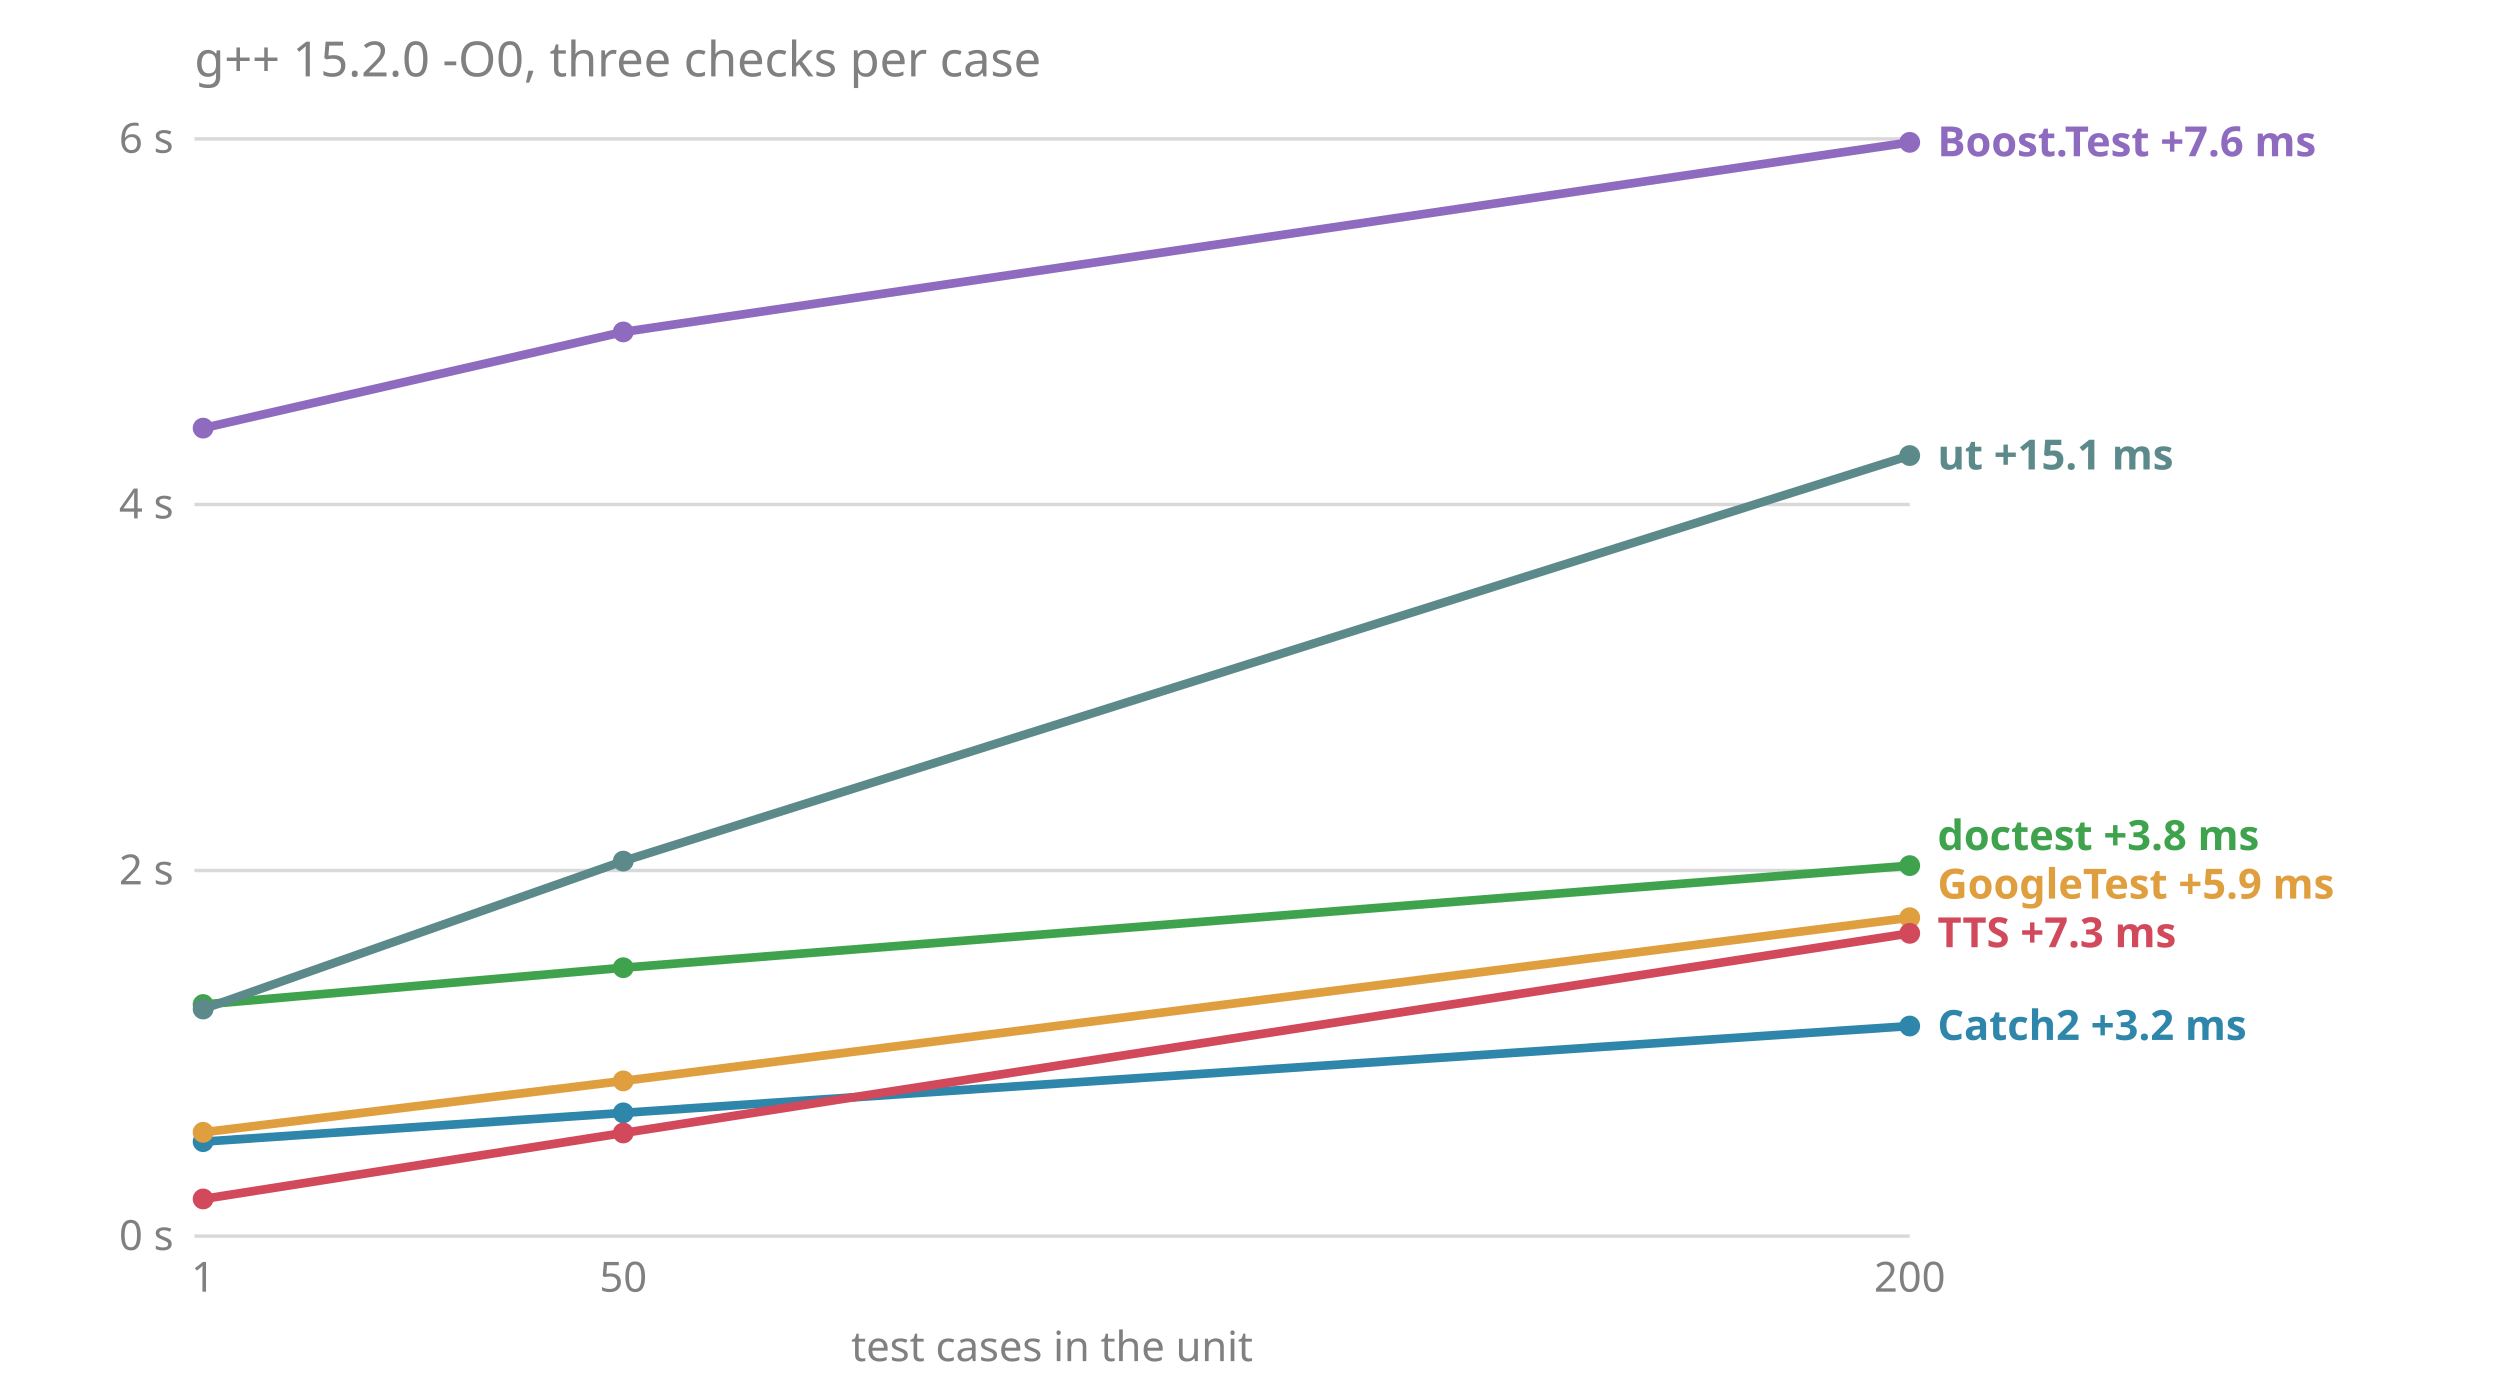
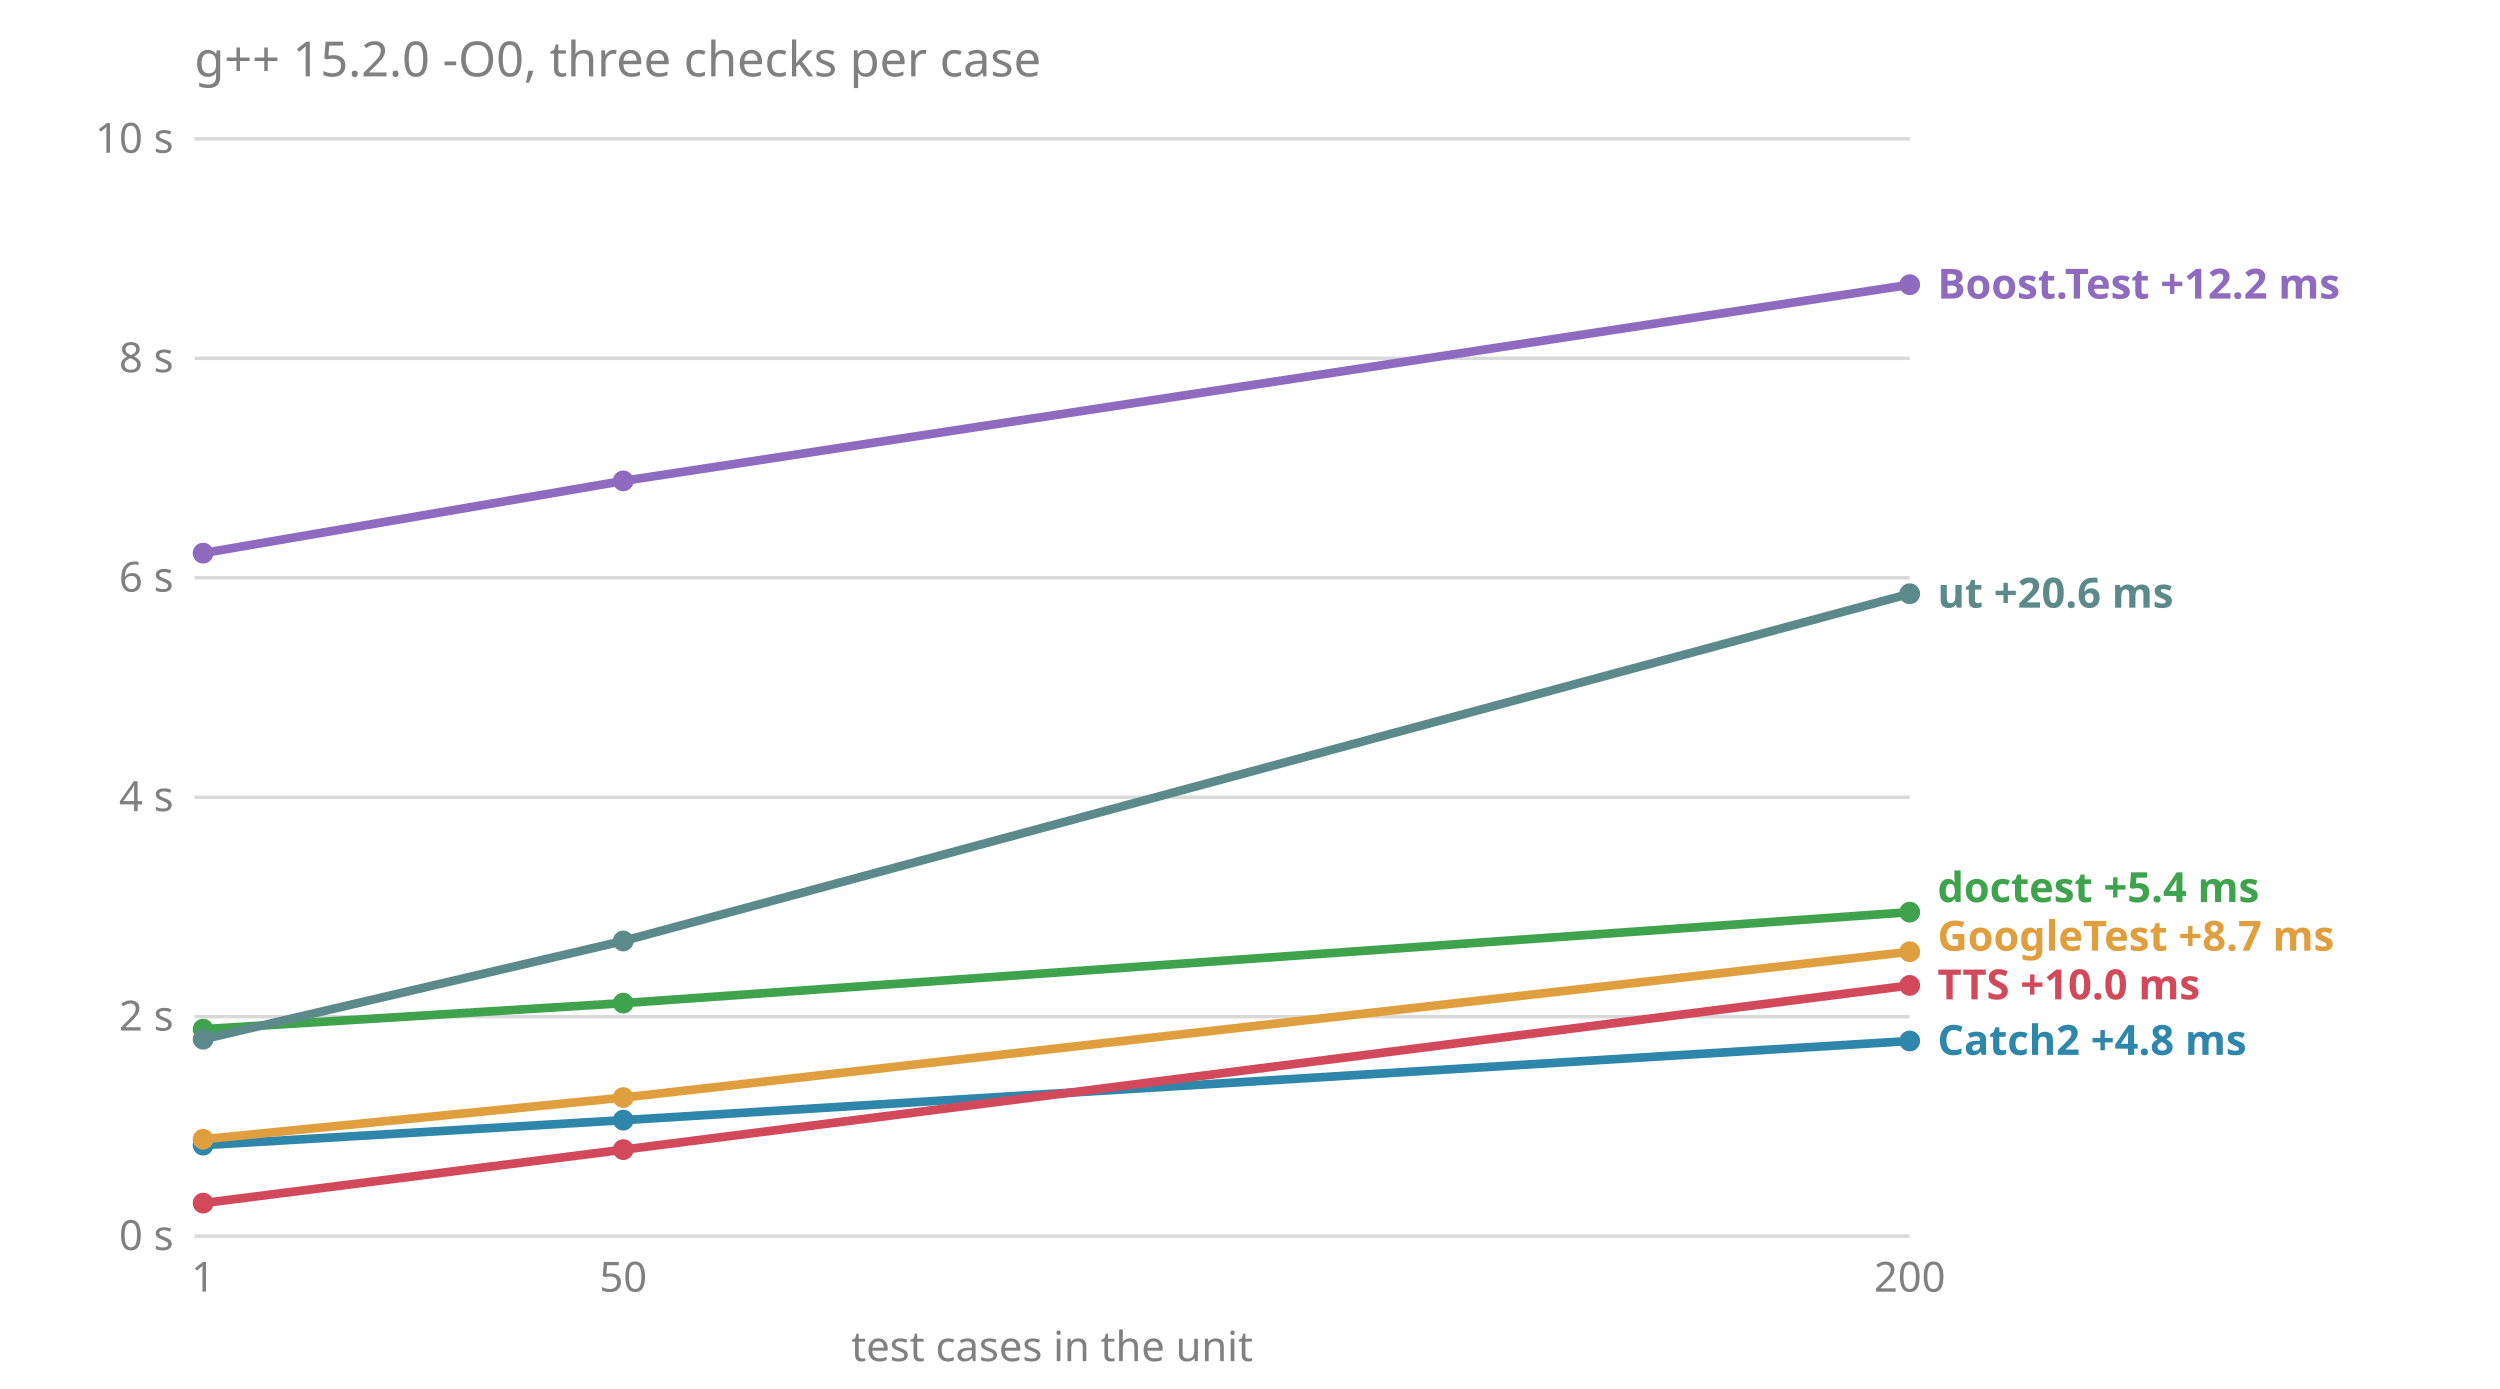
<svg xmlns="http://www.w3.org/2000/svg" viewBox="0 0 720 400" font-family="sans-serif" font-size="12">
  <text x="56" y="22" fill="#808080" font-size="14">g++ 15.2.0 -O0, three checks per case</text>
  <line x1="56" x2="550" y1="356.0" y2="356.0" stroke="#808080" stroke-opacity="0.3" />
  <text x="50" y="360.0" fill="#808080" text-anchor="end">0 s</text>
-   <line x1="56" x2="550" y1="250.7" y2="250.7" stroke="#808080" stroke-opacity="0.3" />
-   <text x="50" y="254.7" fill="#808080" text-anchor="end">2 s</text>
-   <line x1="56" x2="550" y1="145.3" y2="145.3" stroke="#808080" stroke-opacity="0.3" />
-   <text x="50" y="149.3" fill="#808080" text-anchor="end">4 s</text>
+   <line x1="56" x2="550" y1="292.8" y2="292.8" stroke="#808080" stroke-opacity="0.3" />
+   <text x="50" y="296.8" fill="#808080" text-anchor="end">2 s</text>
+   <line x1="56" x2="550" y1="229.6" y2="229.6" stroke="#808080" stroke-opacity="0.3" />
+   <text x="50" y="233.6" fill="#808080" text-anchor="end">4 s</text>
+   <line x1="56" x2="550" y1="166.4" y2="166.4" stroke="#808080" stroke-opacity="0.3" />
+   <text x="50" y="170.4" fill="#808080" text-anchor="end">6 s</text>
+   <line x1="56" x2="550" y1="103.2" y2="103.2" stroke="#808080" stroke-opacity="0.3" />
+   <text x="50" y="107.2" fill="#808080" text-anchor="end">8 s</text>
  <line x1="56" x2="550" y1="40.0" y2="40.0" stroke="#808080" stroke-opacity="0.3" />
-   <text x="50" y="44.0" fill="#808080" text-anchor="end">6 s</text>
+   <text x="50" y="44.0" fill="#808080" text-anchor="end">10 s</text>
  <text x="58.5" y="372" fill="#808080" text-anchor="middle">1</text>
  <text x="179.5" y="372" fill="#808080" text-anchor="middle">50</text>
  <text x="550.0" y="372" fill="#808080" text-anchor="middle">200</text>
  <text x="303.0" y="392" fill="#808080" text-anchor="middle">test cases in the unit</text>
-   <text x="558" y="299.5" fill="#2e86ab" font-weight="bold">Catch2 +3.2 ms</text>
-   <text x="558" y="272.8" fill="#d1495b" font-weight="bold">TTS +7.3 ms</text>
-   <text x="558" y="258.8" fill="#e09f3e" font-weight="bold">GoogleTest +5.9 ms</text>
-   <text x="558" y="244.8" fill="#3fa34d" font-weight="bold">doctest +3.8 ms</text>
-   <text x="558" y="135.2" fill="#5c8a8a" font-weight="bold">ut +15.1 ms</text>
-   <text x="558" y="45.0" fill="#8e6bbf" font-weight="bold">Boost.Test +7.6 ms</text>
-   <polyline points="58.5,123.3 179.5,95.6 550.0,41.0" fill="none" stroke="#8e6bbf" stroke-width="2.5" />
-   <circle cx="58.5" cy="123.3" r="3" fill="#8e6bbf" />
-   <circle cx="179.5" cy="95.6" r="3" fill="#8e6bbf" />
-   <circle cx="550.0" cy="41.0" r="3" fill="#8e6bbf" />
-   <polyline points="58.5,328.8 179.5,320.5 550.0,295.5" fill="none" stroke="#2e86ab" stroke-width="2.5" />
-   <circle cx="58.5" cy="328.8" r="3" fill="#2e86ab" />
-   <circle cx="179.5" cy="320.5" r="3" fill="#2e86ab" />
-   <circle cx="550.0" cy="295.5" r="3" fill="#2e86ab" />
-   <polyline points="58.5,289.3 179.5,278.7 550.0,249.3" fill="none" stroke="#3fa34d" stroke-width="2.5" />
-   <circle cx="58.5" cy="289.3" r="3" fill="#3fa34d" />
-   <circle cx="179.5" cy="278.7" r="3" fill="#3fa34d" />
-   <circle cx="550.0" cy="249.3" r="3" fill="#3fa34d" />
-   <polyline points="58.5,326.1 179.5,311.3 550.0,264.3" fill="none" stroke="#e09f3e" stroke-width="2.5" />
-   <circle cx="58.5" cy="326.1" r="3" fill="#e09f3e" />
-   <circle cx="179.5" cy="311.3" r="3" fill="#e09f3e" />
-   <circle cx="550.0" cy="264.3" r="3" fill="#e09f3e" />
-   <polyline points="58.5,345.3 179.5,326.3 550.0,268.8" fill="none" stroke="#d1495b" stroke-width="2.5" />
-   <circle cx="58.5" cy="345.3" r="3" fill="#d1495b" />
-   <circle cx="179.5" cy="326.3" r="3" fill="#d1495b" />
-   <circle cx="550.0" cy="268.8" r="3" fill="#d1495b" />
-   <polyline points="58.5,290.6 179.5,248.0 550.0,131.2" fill="none" stroke="#5c8a8a" stroke-width="2.5" />
-   <circle cx="58.5" cy="290.6" r="3" fill="#5c8a8a" />
-   <circle cx="179.5" cy="248.0" r="3" fill="#5c8a8a" />
-   <circle cx="550.0" cy="131.2" r="3" fill="#5c8a8a" />
+   <text x="558" y="303.8" fill="#2e86ab" font-weight="bold">Catch2 +4.8 ms</text>
+   <text x="558" y="287.8" fill="#d1495b" font-weight="bold">TTS +10.0 ms</text>
+   <text x="558" y="273.8" fill="#e09f3e" font-weight="bold">GoogleTest +8.7 ms</text>
+   <text x="558" y="259.8" fill="#3fa34d" font-weight="bold">doctest +5.4 ms</text>
+   <text x="558" y="175.0" fill="#5c8a8a" font-weight="bold">ut +20.6 ms</text>
+   <text x="558" y="86.0" fill="#8e6bbf" font-weight="bold">Boost.Test +12.2 ms</text>
+   <polyline points="58.5,159.3 179.5,138.5 550.0,82.0" fill="none" stroke="#8e6bbf" stroke-width="2.5" />
+   <circle cx="58.5" cy="159.3" r="3" fill="#8e6bbf" />
+   <circle cx="179.5" cy="138.5" r="3" fill="#8e6bbf" />
+   <circle cx="550.0" cy="82.0" r="3" fill="#8e6bbf" />
+   <polyline points="58.5,329.8 179.5,322.6 550.0,299.8" fill="none" stroke="#2e86ab" stroke-width="2.5" />
+   <circle cx="58.5" cy="329.8" r="3" fill="#2e86ab" />
+   <circle cx="179.5" cy="322.6" r="3" fill="#2e86ab" />
+   <circle cx="550.0" cy="299.8" r="3" fill="#2e86ab" />
+   <polyline points="58.5,296.4 179.5,288.9 550.0,262.7" fill="none" stroke="#3fa34d" stroke-width="2.5" />
+   <circle cx="58.5" cy="296.4" r="3" fill="#3fa34d" />
+   <circle cx="179.5" cy="288.9" r="3" fill="#3fa34d" />
+   <circle cx="550.0" cy="262.7" r="3" fill="#3fa34d" />
+   <polyline points="58.5,328.1 179.5,316.1 550.0,274.1" fill="none" stroke="#e09f3e" stroke-width="2.5" />
+   <circle cx="58.5" cy="328.1" r="3" fill="#e09f3e" />
+   <circle cx="179.5" cy="316.1" r="3" fill="#e09f3e" />
+   <circle cx="550.0" cy="274.1" r="3" fill="#e09f3e" />
+   <polyline points="58.5,346.5 179.5,331.1 550.0,283.8" fill="none" stroke="#d1495b" stroke-width="2.5" />
+   <circle cx="58.5" cy="346.5" r="3" fill="#d1495b" />
+   <circle cx="179.5" cy="331.1" r="3" fill="#d1495b" />
+   <circle cx="550.0" cy="283.8" r="3" fill="#d1495b" />
+   <polyline points="58.5,299.3 179.5,271.0 550.0,171.0" fill="none" stroke="#5c8a8a" stroke-width="2.5" />
+   <circle cx="58.5" cy="299.3" r="3" fill="#5c8a8a" />
+   <circle cx="179.5" cy="271.0" r="3" fill="#5c8a8a" />
+   <circle cx="550.0" cy="171.0" r="3" fill="#5c8a8a" />
</svg>
